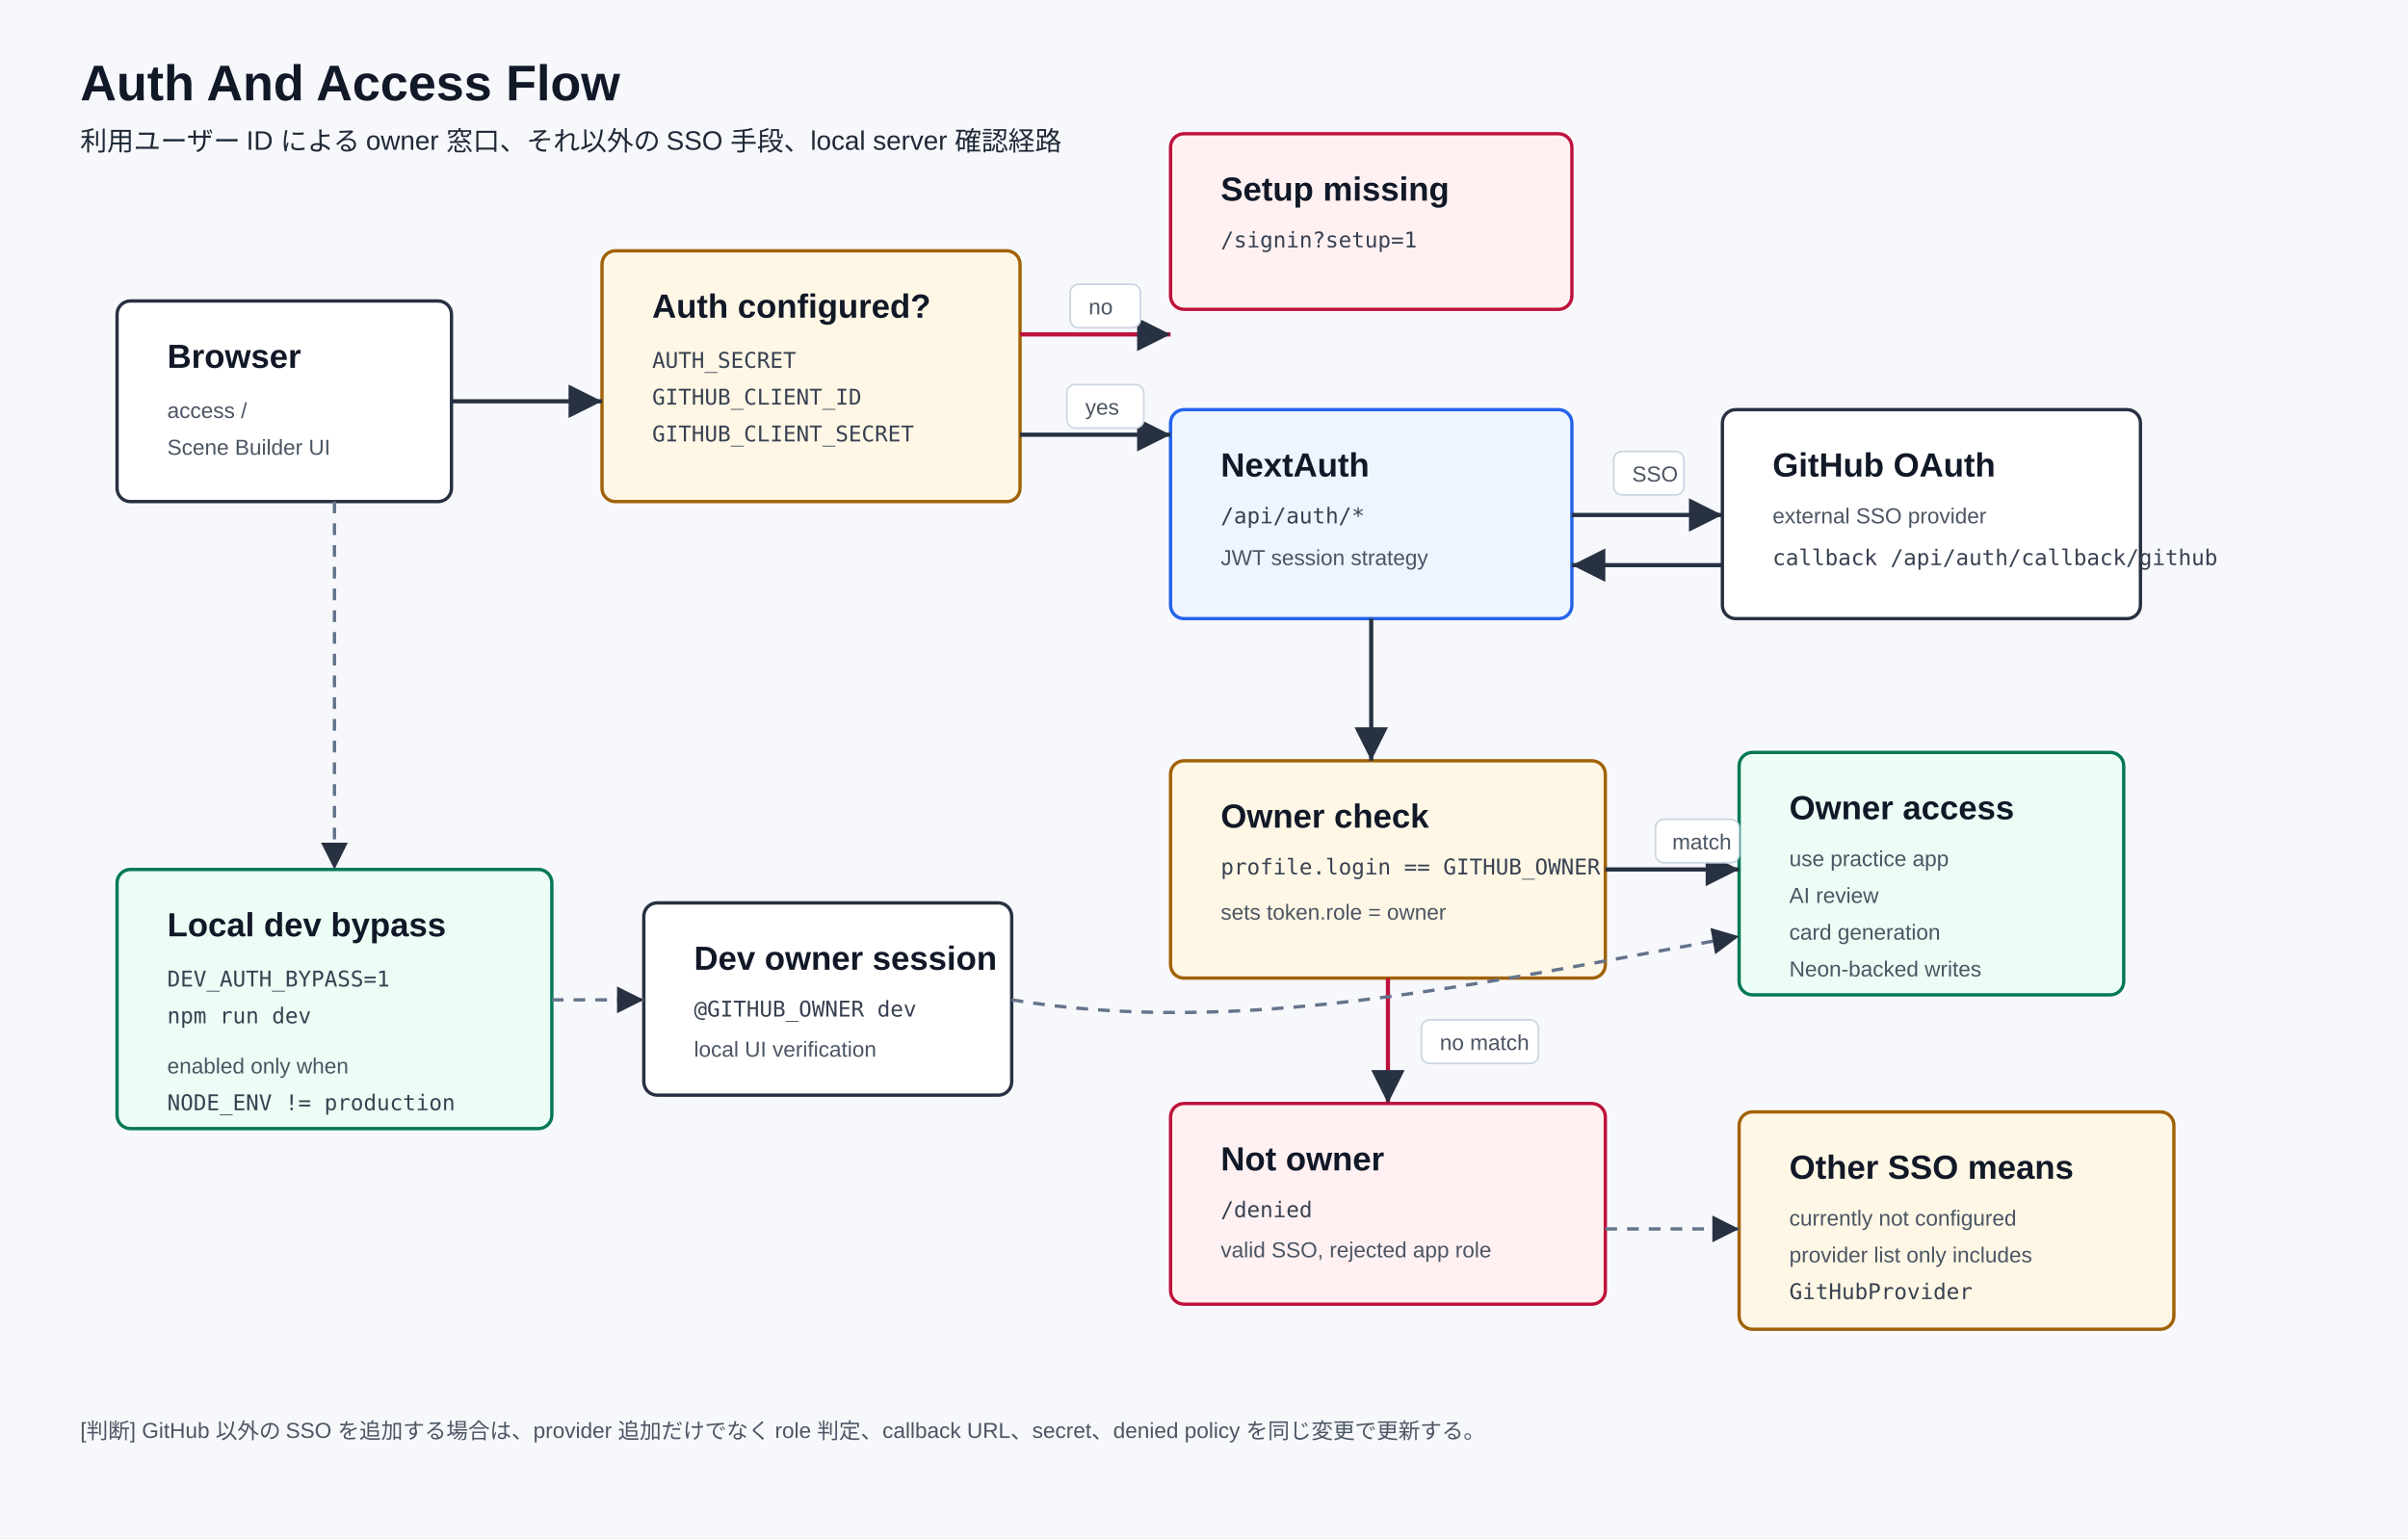
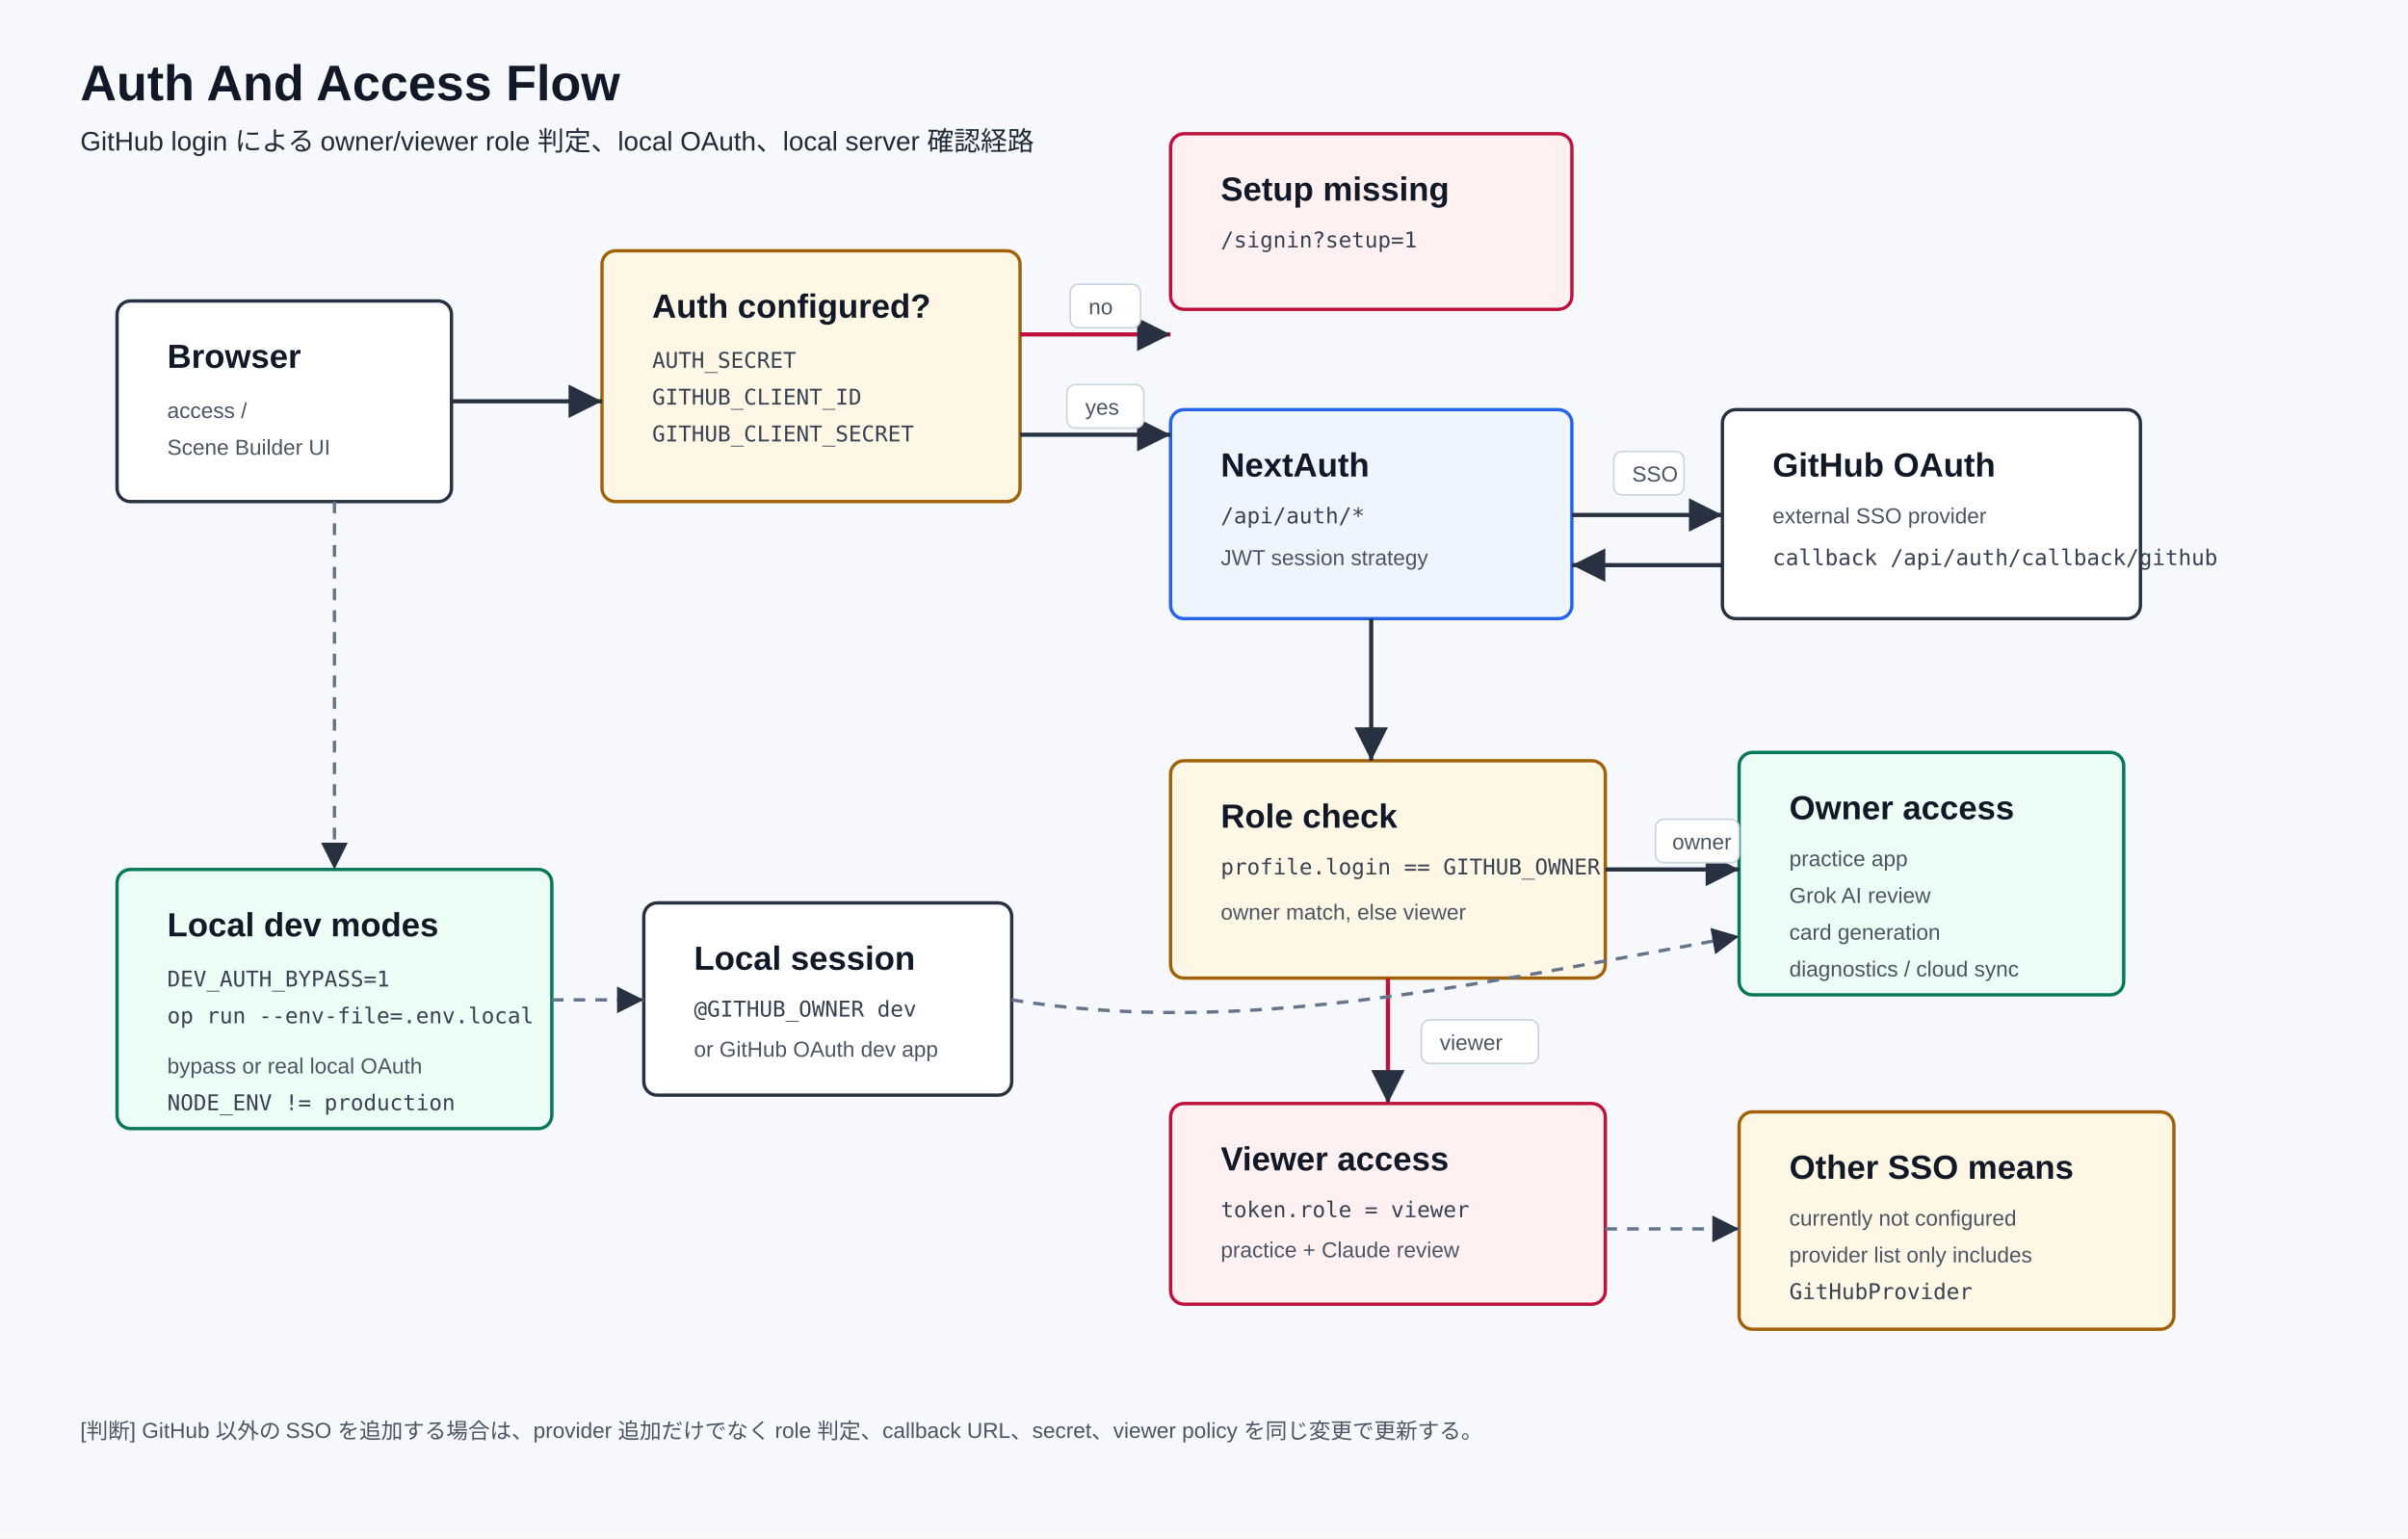
<svg xmlns="http://www.w3.org/2000/svg" width="1440" height="920" viewBox="0 0 1440 920" role="img" aria-labelledby="title desc">
  <defs>
    <style>
      .bg{fill:#f7f8fb}
      .box{fill:#ffffff;stroke:#273142;stroke-width:2;rx:8}
      .blue{fill:#eef5ff;stroke:#2563eb;stroke-width:2;rx:8}
      .green{fill:#ecfdf5;stroke:#047857;stroke-width:2;rx:8}
      .red{fill:#fff1f2;stroke:#be123c;stroke-width:2;rx:8}
      .amber{fill:#fff7e6;stroke:#a16207;stroke-width:2;rx:8}
      .title{font-family:Arial, sans-serif;font-size:30px;font-weight:700;fill:#111827}
      .h{font-family:Arial, sans-serif;font-size:20px;font-weight:700;fill:#111827}
      .t{font-family:Arial, sans-serif;font-size:16px;fill:#1f2937}
      .s{font-family:Arial, sans-serif;font-size:13px;fill:#4b5563}
      .mono{font-family:Consolas, monospace;font-size:13px;fill:#374151}
      .arrow{stroke:#273142;stroke-width:2.5;fill:none;marker-end:url(#arrow)}
      .no{stroke:#be123c;stroke-width:2.5;fill:none;marker-end:url(#arrow)}
      .dash{stroke:#64748b;stroke-width:2;fill:none;stroke-dasharray:7 6;marker-end:url(#arrow)}
      .label{fill:#ffffff;stroke:#cbd5e1;stroke-width:1;rx:5}
    </style>
    <marker id="arrow" markerWidth="12" markerHeight="12" refX="10" refY="6" orient="auto">
      <path d="M2,2 L10,6 L2,10 Z" fill="#273142" />
    </marker>
  </defs>
  <rect class="bg" width="1440" height="920" />
  <text class="title" x="48" y="60">Auth And Access Flow</text>
-   <text class="t" x="48" y="90">利用ユーザー ID による owner 窓口、それ以外の SSO 手段、local server 確認経路</text>
+   <text class="t" x="48" y="90">GitHub login による owner/viewer role 判定、local OAuth、local server 確認経路</text>
  <rect class="box" x="70" y="180" width="200" height="120" />
  <text class="h" x="100" y="220">Browser</text>
  <text class="s" x="100" y="250">access /</text>
  <text class="s" x="100" y="272">Scene Builder UI</text>
  <rect class="amber" x="360" y="150" width="250" height="150" />
  <text class="h" x="390" y="190">Auth configured?</text>
  <text class="mono" x="390" y="220">AUTH_SECRET</text>
  <text class="mono" x="390" y="242">GITHUB_CLIENT_ID</text>
  <text class="mono" x="390" y="264">GITHUB_CLIENT_SECRET</text>
  <rect class="red" x="700" y="80" width="240" height="105" />
  <text class="h" x="730" y="120">Setup missing</text>
  <text class="mono" x="730" y="148">/signin?setup=1</text>
  <rect class="blue" x="700" y="245" width="240" height="125" />
  <text class="h" x="730" y="285">NextAuth</text>
  <text class="mono" x="730" y="313">/api/auth/*</text>
  <text class="s" x="730" y="338">JWT session strategy</text>
  <rect class="box" x="1030" y="245" width="250" height="125" />
  <text class="h" x="1060" y="285">GitHub OAuth</text>
  <text class="s" x="1060" y="313">external SSO provider</text>
  <text class="mono" x="1060" y="338">callback /api/auth/callback/github</text>
  <rect class="amber" x="700" y="455" width="260" height="130" />
-   <text class="h" x="730" y="495">Owner check</text>
+   <text class="h" x="730" y="495">Role check</text>
  <text class="mono" x="730" y="523">profile.login == GITHUB_OWNER</text>
-   <text class="s" x="730" y="550">sets token.role = owner</text>
+   <text class="s" x="730" y="550">owner match, else viewer</text>
  <rect class="green" x="1040" y="450" width="230" height="145" />
  <text class="h" x="1070" y="490">Owner access</text>
-   <text class="s" x="1070" y="518">use practice app</text>
-   <text class="s" x="1070" y="540">AI review</text>
+   <text class="s" x="1070" y="518">practice app</text>
+   <text class="s" x="1070" y="540">Grok AI review</text>
  <text class="s" x="1070" y="562">card generation</text>
-   <text class="s" x="1070" y="584">Neon-backed writes</text>
+   <text class="s" x="1070" y="584">diagnostics / cloud sync</text>
  <rect class="red" x="700" y="660" width="260" height="120" />
-   <text class="h" x="730" y="700">Not owner</text>
-   <text class="mono" x="730" y="728">/denied</text>
-   <text class="s" x="730" y="752">valid SSO, rejected app role</text>
+   <text class="h" x="730" y="700">Viewer access</text>
+   <text class="mono" x="730" y="728">token.role = viewer</text>
+   <text class="s" x="730" y="752">practice + Claude review</text>
  <rect class="green" x="70" y="520" width="260" height="155" />
-   <text class="h" x="100" y="560">Local dev bypass</text>
+   <text class="h" x="100" y="560">Local dev modes</text>
  <text class="mono" x="100" y="590">DEV_AUTH_BYPASS=1</text>
-   <text class="mono" x="100" y="612">npm run dev</text>
-   <text class="s" x="100" y="642">enabled only when</text>
+   <text class="mono" x="100" y="612">op run --env-file=.env.local</text>
+   <text class="s" x="100" y="642">bypass or real local OAuth</text>
  <text class="mono" x="100" y="664">NODE_ENV != production</text>
  <rect class="box" x="385" y="540" width="220" height="115" />
-   <text class="h" x="415" y="580">Dev owner session</text>
+   <text class="h" x="415" y="580">Local session</text>
  <text class="mono" x="415" y="608">@GITHUB_OWNER dev</text>
-   <text class="s" x="415" y="632">local UI verification</text>
+   <text class="s" x="415" y="632">or GitHub OAuth dev app</text>
  <rect class="amber" x="1040" y="665" width="260" height="130" />
  <text class="h" x="1070" y="705">Other SSO means</text>
  <text class="s" x="1070" y="733">currently not configured</text>
  <text class="s" x="1070" y="755">provider list only includes</text>
  <text class="mono" x="1070" y="777">GitHubProvider</text>
  <path class="arrow" d="M270 240 H360" />
  <path class="no" d="M610 200 H700" />
  <rect class="label" x="640" y="170" width="42" height="26" />
  <text class="s" x="651" y="188">no</text>
  <path class="arrow" d="M610 260 H700" />
  <rect class="label" x="638" y="230" width="46" height="26" />
  <text class="s" x="649" y="248">yes</text>
  <path class="arrow" d="M940 308 H1030" />
  <path class="arrow" d="M1030 338 H940" />
  <rect class="label" x="965" y="270" width="42" height="26" />
  <text class="s" x="976" y="288">SSO</text>
  <path class="arrow" d="M820 370 V455" />
  <path class="arrow" d="M960 520 H1040" />
  <rect class="label" x="990" y="490" width="50" height="26" />
-   <text class="s" x="1000" y="508">match</text>
+   <text class="s" x="1000" y="508">owner</text>
  <path class="no" d="M830 585 V660" />
  <rect class="label" x="850" y="610" width="70" height="26" />
-   <text class="s" x="861" y="628">no match</text>
+   <text class="s" x="861" y="628">viewer</text>
  <path class="dash" d="M200 300 V520" />
  <path class="dash" d="M330 598 H385" />
  <path class="dash" d="M605 598 C740 620 875 590 1040 560" />
  <path class="dash" d="M960 735 H1040" />
-   <text class="s" x="48" y="860">[判断] GitHub 以外の SSO を追加する場合は、provider 追加だけでなく role 判定、callback URL、secret、denied policy を同じ変更で更新する。</text>
+   <text class="s" x="48" y="860">[判断] GitHub 以外の SSO を追加する場合は、provider 追加だけでなく role 判定、callback URL、secret、viewer policy を同じ変更で更新する。</text>
</svg>
